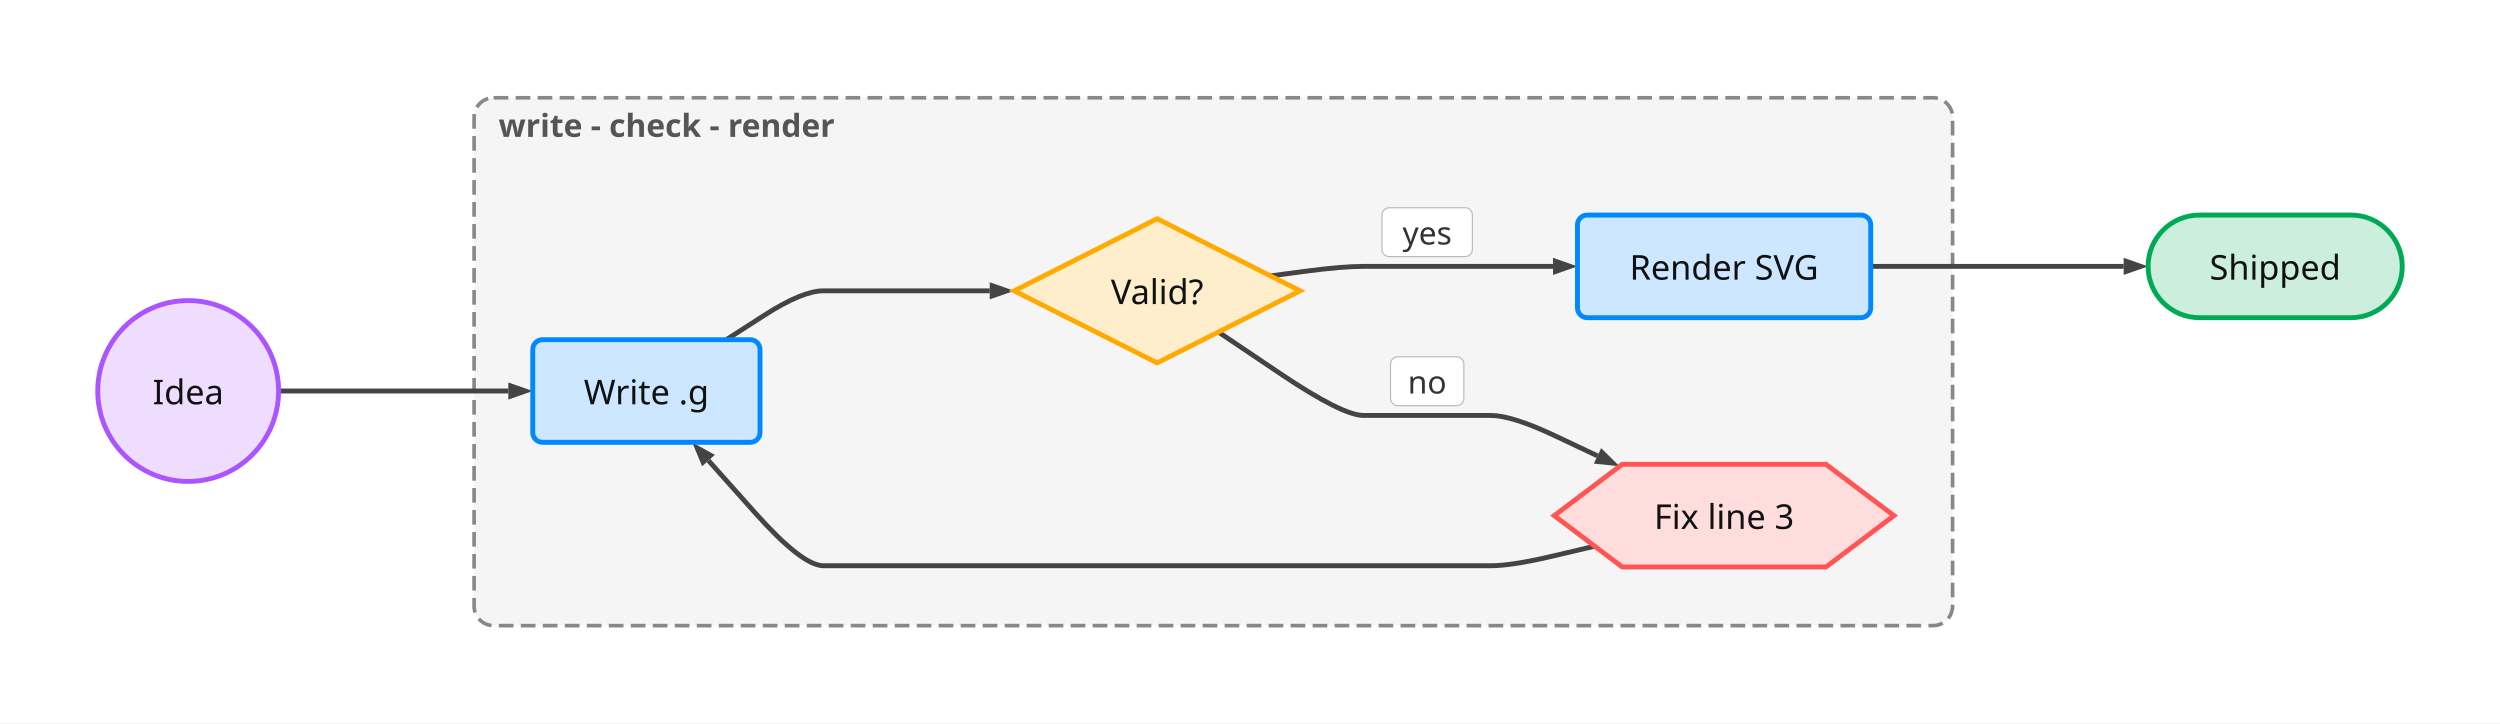
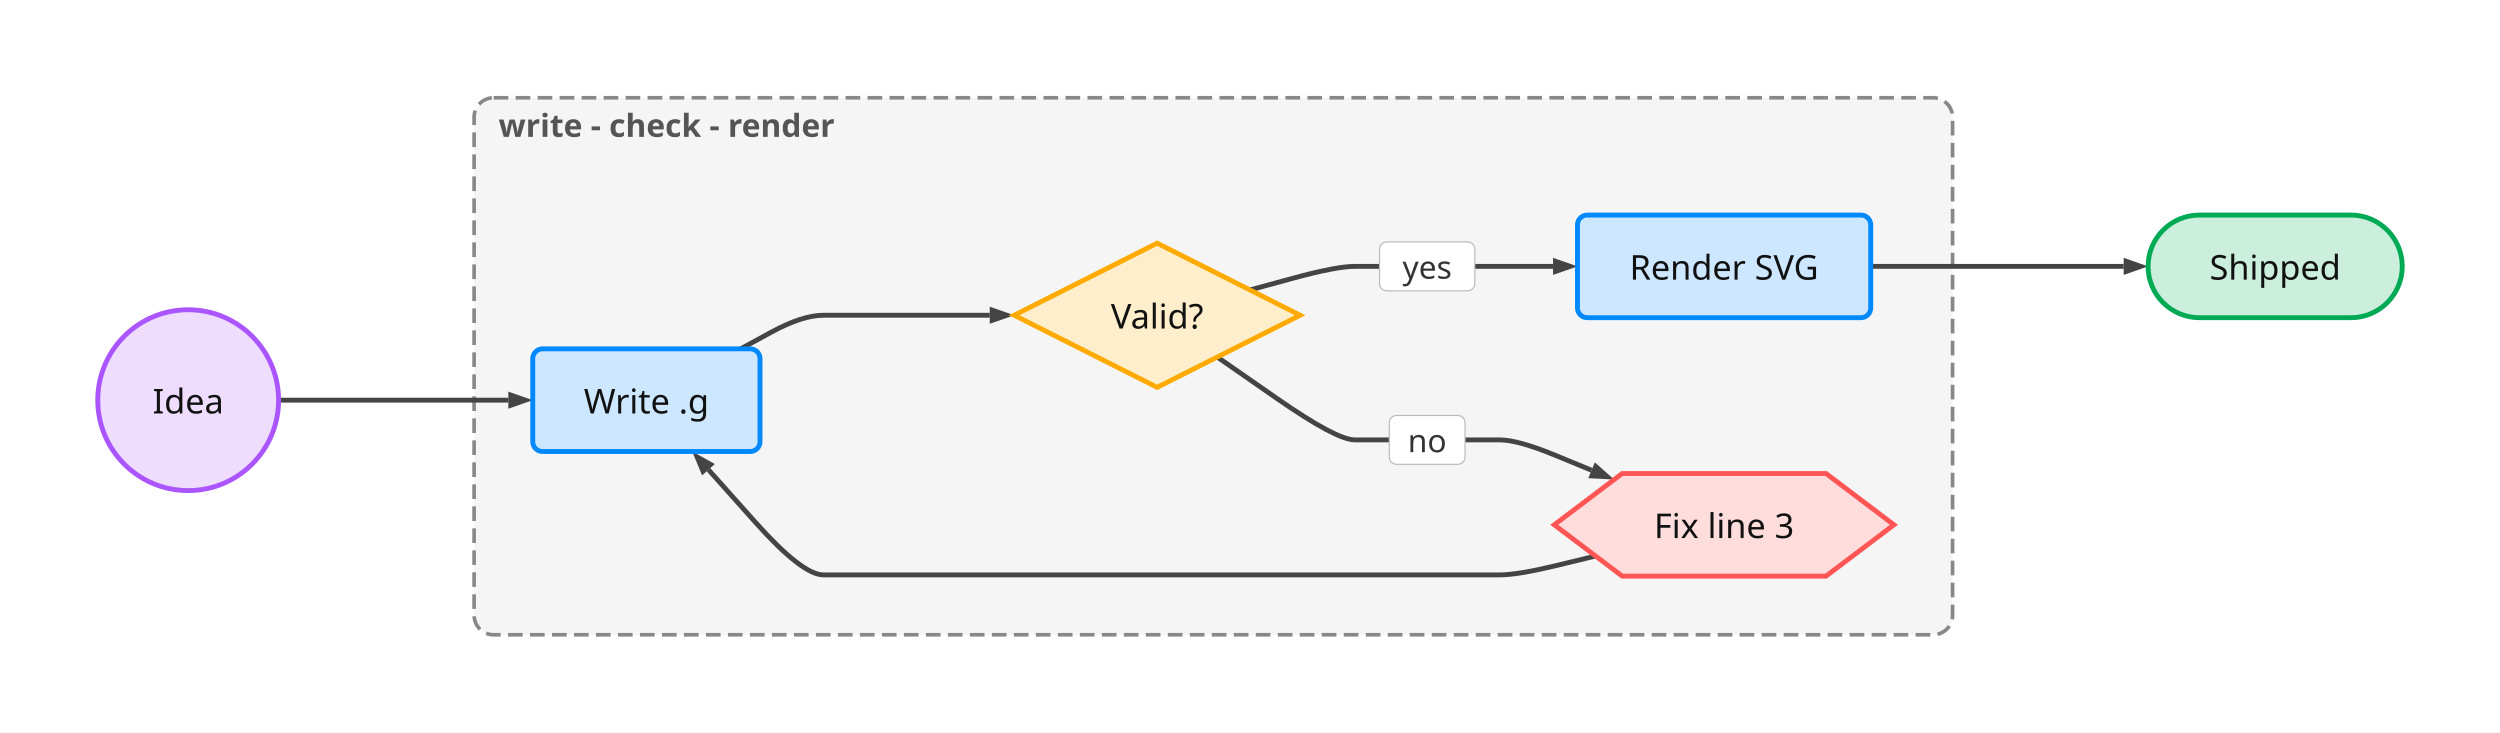
- <svg xmlns="http://www.w3.org/2000/svg" viewBox="-40 -43.75 1023 296" style="max-width:100%">
-   <rect x="-40" y="-43.75" width="1023" height="296" fill="white" />
+ <svg xmlns="http://www.w3.org/2000/svg" viewBox="-40 -43.75 1023 299.75" style="max-width:100%">
+   <rect x="-40" y="-43.75" width="1023" height="299.75" fill="white" />
  <defs>
-     <marker id="arrowhead" markerWidth="10" markerHeight="7" refX="0" refY="3.5" orient="auto" markerUnits="userSpaceOnUse">
+     <marker id="glypho-1b848e7-arrowhead" markerWidth="10" markerHeight="7" refX="0" refY="3.5" orient="auto" markerUnits="userSpaceOnUse">
      <polygon points="0 0, 10 3.5, 0 7" fill="#444444" />
    </marker>
-     <marker id="arrowhead-thick" markerWidth="14" markerHeight="10" refX="0" refY="5" orient="auto" markerUnits="userSpaceOnUse">
+     <marker id="glypho-1b848e7-arrowhead-thick" markerWidth="14" markerHeight="10" refX="0" refY="5" orient="auto" markerUnits="userSpaceOnUse">
      <polygon points="0 0, 14 5, 0 10" fill="#444444" />
    </marker>
-     <marker id="arrowhead-reverse" markerWidth="10" markerHeight="7" refX="10" refY="3.5" orient="auto" markerUnits="userSpaceOnUse">
+     <marker id="glypho-1b848e7-arrowhead-reverse" markerWidth="10" markerHeight="7" refX="10" refY="3.5" orient="auto" markerUnits="userSpaceOnUse">
      <polygon points="10 0, 0 3.5, 10 7" fill="#444444" />
    </marker>
  </defs>
  <g>
-     <rect x="154" y="-3.75" width="605" height="216" fill="#f5f5f5" fill-opacity="1" stroke="#888888" stroke-width="1.5" stroke-dasharray="6 3" rx="8" ry="8" />
+     <rect x="154" y="-3.75" width="605" height="219.75" fill="#f5f5f5" fill-opacity="1" stroke="#888888" stroke-width="1.5" stroke-dasharray="6 3" rx="8" ry="8" />
    <text x="164" y="12.25" fill="#555555" font-size="13" font-family="system-ui, sans-serif" font-weight="bold">write - check - render</text>
  </g>
-   <path d="M 74 116.25 L 82.667 116.25 Q 91.333 116.25 100 116.25 Q 108.667 116.25 117.333 116.25 Q 126 116.25 134.667 116.25 Q 143.333 116.25 152 116.25 Q 160.667 116.25 164.333 116.25 L 168 116.25" fill="none" stroke="#444444" stroke-width="2" marker-end="url(#arrowhead)" />
-   <path d="M 257.195 95.25 L 272.764 85.25 Q 288.333 75.25 297 75.25 Q 305.667 75.25 314.333 75.25 Q 323 75.25 331.667 75.25 Q 340.333 75.25 349 75.25 Q 357.667 75.25 361.333 75.25 L 365 75.25" fill="none" stroke="#444444" stroke-width="2" marker-end="url(#arrowhead)" />
-   <path d="M 479.873 69.135 L 494.603 67.192 Q 509.333 65.25 518 65.25 Q 526.667 65.25 535.333 65.25 Q 544 65.25 552.667 65.25 Q 561.333 65.25 570 65.25 Q 578.667 65.25 587.083 65.25 L 595.5 65.25" fill="none" stroke="#444444" stroke-width="2" marker-end="url(#arrowhead)" />
-   <path d="M 458.568 92.109 L 483.951 109.179 Q 509.333 126.25 518 126.25 Q 526.667 126.25 535.333 126.25 Q 544 126.25 552.667 126.25 Q 561.333 126.25 570 126.25 Q 578.667 126.25 596.178 134.518 L 613.69 142.787" fill="none" stroke="#444444" stroke-width="2" marker-end="url(#arrowhead)" />
-   <path d="M 612.549 179.751 L 595.608 183.75 Q 578.667 187.75 570 187.75 Q 561.333 187.75 552.667 187.75 Q 544 187.75 535.333 187.75 Q 526.667 187.75 518 187.75 Q 509.333 187.75 471.417 187.75 Q 433.5 187.75 395.583 187.75 Q 357.667 187.75 349 187.75 Q 340.333 187.75 331.667 187.75 Q 323 187.75 314.333 187.75 Q 305.667 187.75 297 187.75 Q 288.333 187.75 269.121 166.23 L 249.908 144.71" fill="none" stroke="#444444" stroke-width="2" marker-end="url(#arrowhead)" />
-   <path d="M 725.5 65.25 L 738.917 65.25 Q 752.333 65.25 761 65.25 Q 769.667 65.25 778.333 65.25 Q 787 65.25 795.667 65.25 Q 804.333 65.25 813 65.25 Q 821.667 65.25 825.333 65.25 L 829 65.25" fill="none" stroke="#444444" stroke-width="2" marker-end="url(#arrowhead)" />
-   <g transform="translate(0, 79.25)" data-node-id="idea">
+   <path d="M 74 120 L 82.667 120 Q 91.333 120 100 120 Q 108.667 120 117.333 120 Q 126 120 134.667 120 Q 143.333 120 152 120 Q 160.667 120 164.333 120 L 168 120" fill="none" stroke="#444444" stroke-width="2" marker-end="url(#glypho-1b848e7-arrowhead)" />
+   <path d="M 263.076 99 L 275.704 92.125 Q 288.333 85.25 297 85.25 Q 305.667 85.25 314.333 85.25 Q 323 85.25 331.667 85.25 Q 340.333 85.25 349 85.25 Q 357.667 85.25 361.333 85.25 L 365 85.25" fill="none" stroke="#444444" stroke-width="2" marker-end="url(#glypho-1b848e7-arrowhead)" />
+   <path d="M 471.48 74.903 L 489.195 70.076 Q 506.91 65.25 514.366 65.25 Q 521.821 65.25 532.91 65.25 Q 544 65.25 555.09 65.25 Q 566.179 65.25 573.634 65.25 Q 581.09 65.25 588.295 65.25 L 595.5 65.25" fill="none" stroke="#444444" stroke-width="2" marker-end="url(#glypho-1b848e7-arrowhead)" />
+   <path d="M 458.104 102.343 L 482.507 119.296 Q 506.91 136.25 514.366 136.25 Q 521.821 136.25 532.91 136.25 Q 544 136.25 555.09 136.25 Q 566.179 136.25 573.634 136.25 Q 581.09 136.25 596.179 142.462 L 611.269 148.674" fill="none" stroke="#444444" stroke-width="2" marker-end="url(#glypho-1b848e7-arrowhead)" />
+   <path d="M 612.908 183.772 L 596.999 187.636 Q 581.09 191.5 573.634 191.5 Q 566.179 191.5 555.09 191.5 Q 544 191.5 532.91 191.5 Q 521.821 191.5 514.366 191.5 Q 506.91 191.5 470.205 191.5 Q 433.5 191.5 395.583 191.5 Q 357.667 191.5 349 191.5 Q 340.333 191.5 331.667 191.5 Q 323 191.5 314.333 191.5 Q 305.667 191.5 297 191.5 Q 288.333 191.5 269.121 169.98 L 249.908 148.46" fill="none" stroke="#444444" stroke-width="2" marker-end="url(#glypho-1b848e7-arrowhead)" />
+   <path d="M 725.5 65.25 L 738.917 65.25 Q 752.333 65.25 761 65.25 Q 769.667 65.25 778.333 65.25 Q 787 65.25 795.667 65.25 Q 804.333 65.25 813 65.25 Q 821.667 65.25 825.333 65.25 L 829 65.25" fill="none" stroke="#444444" stroke-width="2" marker-end="url(#glypho-1b848e7-arrowhead)" />
+   <g transform="translate(0, 83)" data-node-id="idea">
    <circle cx="37" cy="37" r="37" fill="#eeddff" stroke="#aa55ff" stroke-width="2" />
    <text x="37" y="37" text-anchor="middle" dominant-baseline="central" fill="#111111" font-size="14" font-family="system-ui, sans-serif">Idea</text>
  </g>
-   <g transform="translate(178, 95.25)" data-node-id="draft">
+   <g transform="translate(178, 99)" data-node-id="draft">
    <rect x="0" y="0" width="93" height="42" rx="4" ry="4" fill="#cce7ff" stroke="#0088ff" stroke-width="2" />
    <text x="46.5" y="21" text-anchor="middle" dominant-baseline="central" fill="#111111" font-size="14" font-family="system-ui, sans-serif">Write .g</text>
  </g>
-   <g transform="translate(375, 45.75)" data-node-id="check">
+   <g transform="translate(375, 55.75)" data-node-id="check">
    <polygon points="58.5,0 117,29.5 58.5,59 0,29.5" fill="#ffeecc" stroke="#ffaa00" stroke-width="2" />
    <text x="58.5" y="29.5" text-anchor="middle" dominant-baseline="central" fill="#111111" font-size="14" font-family="system-ui, sans-serif">Valid?</text>
  </g>
  <g transform="translate(605.5, 44.25)" data-node-id="render">
    <rect x="0" y="0" width="120" height="42" rx="4" ry="4" fill="#cce7ff" stroke="#0088ff" stroke-width="2" />
    <text x="60" y="21" text-anchor="middle" dominant-baseline="central" fill="#111111" font-size="14" font-family="system-ui, sans-serif">Render SVG</text>
  </g>
-   <g transform="translate(596, 146.25)" data-node-id="fix">
+   <g transform="translate(596, 150)" data-node-id="fix">
    <polygon points="27.8,0 111.2,0 139,21 111.2,42 27.8,42 0,21" fill="#ffdddd" stroke="#ff5555" stroke-width="2" />
    <text x="69.5" y="21" text-anchor="middle" dominant-baseline="central" fill="#111111" font-size="14" font-family="system-ui, sans-serif">Fix line 3</text>
  </g>
  <g transform="translate(839, 44.25)" data-node-id="ship">
    <rect x="0" y="0" width="104" height="42" rx="21" ry="21" fill="#cceedd" stroke="#00aa55" stroke-width="2" />
    <text x="52" y="21" text-anchor="middle" dominant-baseline="central" fill="#111111" font-size="14" font-family="system-ui, sans-serif">Shipped</text>
  </g>
-   <g transform="translate(544, 51.25)">
-     <rect x="-18.5" y="-10" width="37" height="20" fill="white" stroke="#bbb" stroke-width="0.5" rx="3" />
-     <text text-anchor="middle" dominant-baseline="central" fill="#333333" font-size="13" font-family="system-ui, sans-serif">yes</text>
+   <g transform="translate(544, 65.25)">
+     <rect x="-19.5" y="-10" width="39" height="20" fill="white" stroke="#bbb" stroke-width="0.5" rx="3" />
+     <text y="0" text-anchor="middle" dominant-baseline="central" fill="#333333" font-size="13" font-family="system-ui, sans-serif">yes</text>
  </g>
-   <g transform="translate(544, 112.25)">
-     <rect x="-15" y="-10" width="30" height="20" fill="white" stroke="#bbb" stroke-width="0.5" rx="3" />
-     <text text-anchor="middle" dominant-baseline="central" fill="#333333" font-size="13" font-family="system-ui, sans-serif">no</text>
+   <g transform="translate(544, 136.25)">
+     <rect x="-15.5" y="-10" width="31" height="20" fill="white" stroke="#bbb" stroke-width="0.5" rx="3" />
+     <text y="0" text-anchor="middle" dominant-baseline="central" fill="#333333" font-size="13" font-family="system-ui, sans-serif">no</text>
  </g>
</svg>
